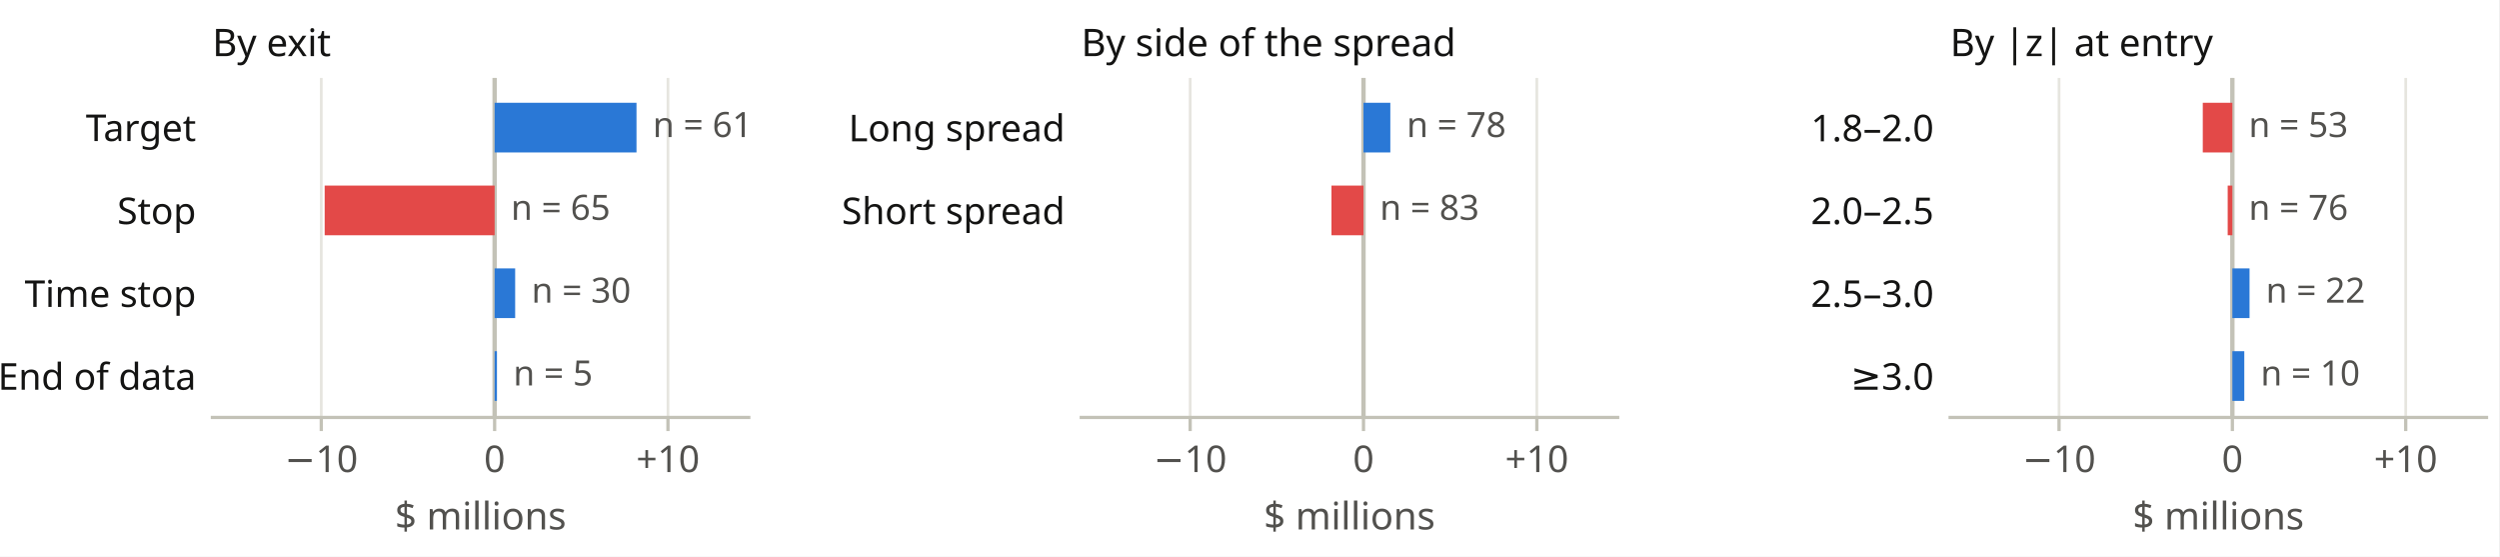
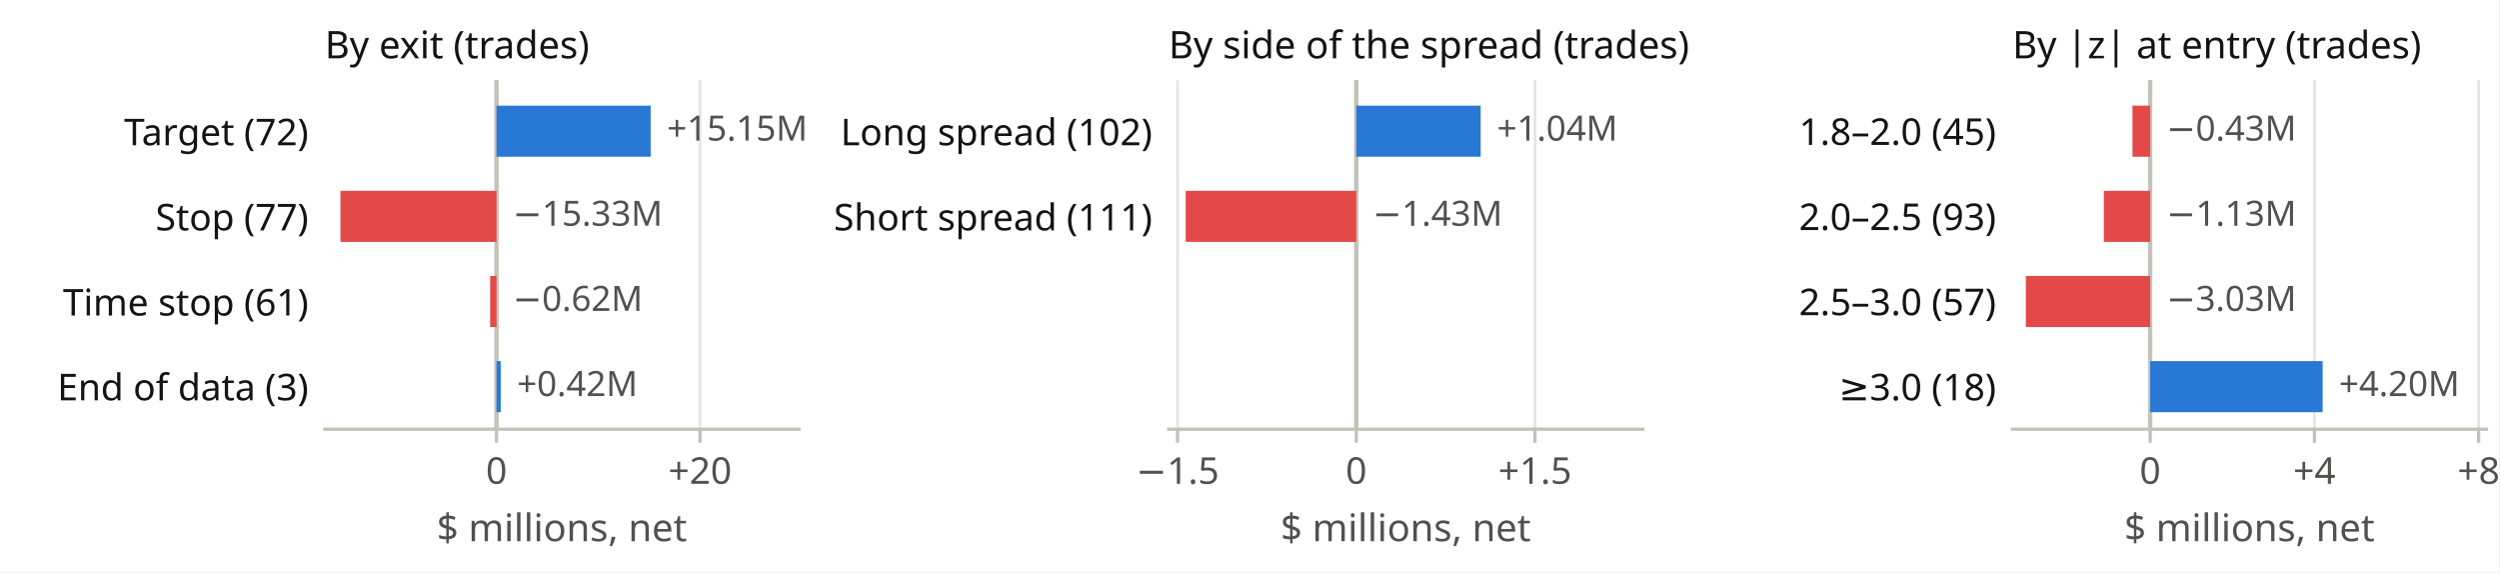
- <svg xmlns="http://www.w3.org/2000/svg" xmlns:xlink="http://www.w3.org/1999/xlink" width="459.213pt" height="102.24pt" viewBox="0 0 459.213 102.24" version="1.1">
+ <svg xmlns="http://www.w3.org/2000/svg" xmlns:xlink="http://www.w3.org/1999/xlink" width="459.213pt" height="105.12pt" viewBox="0 0 459.213 105.12" version="1.1">
  <defs>
    <style type="text/css">*{stroke-linejoin: round; stroke-linecap: butt}</style>
  </defs>
  <g id="figure_1">
    <g id="patch_1">
-       <path d="M 0 102.24 L 459.213 102.24 L 459.213 0 L 0 0 z " style="fill: #ffffff" />
+       <path d="M 0 105.12 L 459.213 105.12 L 459.213 0 L 0 0 z " style="fill: #ffffff" />
    </g>
    <g id="axes_1">
      <g id="patch_2">
-         <path d="M 39.033 76.68 L 137.59 76.68 L 137.59 14.314 L 39.033 14.314 z " style="fill: #ffffff" />
+         <path d="M 59.698 78.84 L 146.807 78.84 L 146.807 14.717 L 59.698 14.717 z " style="fill: #ffffff" />
      </g>
      <g id="matplotlib.axis_1">
        <g id="xtick_1">
          <g id="line2d_1">
-             <path d="M 59.038 76.68 L 59.038 14.314 " clip-path="url(#p351d37e4ef)" style="fill: none; stroke: #e6e5df; stroke-width: 0.5; stroke-linecap: round" />
+             <path d="M 91.236 78.84 L 91.236 14.717 " clip-path="url(#p7340326ad8)" style="fill: none; stroke: #e6e5df; stroke-width: 0.5; stroke-linecap: round" />
          </g>
          <g id="line2d_2">
            <defs>
              <path id="m30e6e8c478" d="M 0 0 L 0 2.5 " style="stroke: #c3c2b7; stroke-width: 0.6" />
            </defs>
            <g>
-               <use xlink:href="#m30e6e8c478" x="59.038" y="76.68" style="fill: #c3c2b7; stroke: #c3c2b7; stroke-width: 0.6" />
+               <use xlink:href="#m30e6e8c478" x="91.236" y="78.84" style="fill: #c3c2b7; stroke: #c3c2b7; stroke-width: 0.6" />
            </g>
          </g>
          <g id="text_1">
-             <text style="font-size: 6.8px; font-family: 'IBM Plex Sans'; text-anchor: middle; fill: #52514e" x="59.038" y="86.712" transform="rotate(-0 59.03769 86.712)">−10</text>
+             <text style="font-size: 6.8px; font-family: 'IBM Plex Sans'; text-anchor: middle; fill: #52514e" x="91.236" y="88.872" transform="rotate(-0 91.2361 88.872)">0</text>
          </g>
        </g>
        <g id="xtick_2">
          <g id="line2d_3">
-             <path d="M 90.891 76.68 L 90.891 14.314 " clip-path="url(#p351d37e4ef)" style="fill: none; stroke: #e6e5df; stroke-width: 0.5; stroke-linecap: round" />
+             <path d="M 128.635 78.84 L 128.635 14.717 " clip-path="url(#p7340326ad8)" style="fill: none; stroke: #e6e5df; stroke-width: 0.5; stroke-linecap: round" />
          </g>
          <g id="line2d_4">
            <g>
-               <use xlink:href="#m30e6e8c478" x="90.891" y="76.68" style="fill: #c3c2b7; stroke: #c3c2b7; stroke-width: 0.6" />
+               <use xlink:href="#m30e6e8c478" x="128.635" y="78.84" style="fill: #c3c2b7; stroke: #c3c2b7; stroke-width: 0.6" />
            </g>
          </g>
          <g id="text_2">
-             <text style="font-size: 6.8px; font-family: 'IBM Plex Sans'; text-anchor: middle; fill: #52514e" x="90.891" y="86.712" transform="rotate(-0 90.89127 86.712)">0</text>
-           </g>
-         </g>
-         <g id="xtick_3">
-           <g id="line2d_5">
-             <path d="M 122.745 76.68 L 122.745 14.314 " clip-path="url(#p351d37e4ef)" style="fill: none; stroke: #e6e5df; stroke-width: 0.5; stroke-linecap: round" />
-           </g>
-           <g id="line2d_6">
-             <g>
-               <use xlink:href="#m30e6e8c478" x="122.745" y="76.68" style="fill: #c3c2b7; stroke: #c3c2b7; stroke-width: 0.6" />
-             </g>
-           </g>
-           <g id="text_3">
-             <text style="font-size: 6.8px; font-family: 'IBM Plex Sans'; text-anchor: middle; fill: #52514e" x="122.745" y="86.712" transform="rotate(-0 122.7449 86.712)">+10</text>
-           </g>
-         </g>
-         <g id="text_4">
-           <text style="font-size: 7px; font-family: 'IBM Plex Sans'; text-anchor: middle; fill: #52514e" x="88.312" y="97.252" transform="rotate(-0 88.31178 97.252)">$ millions</text>
+             <text style="font-size: 6.8px; font-family: 'IBM Plex Sans'; text-anchor: middle; fill: #52514e" x="128.635" y="88.872" transform="rotate(-0 128.6345 88.872)">+20</text>
+           </g>
+         </g>
+         <g id="text_3">
+           <text style="font-size: 7px; font-family: 'IBM Plex Sans'; text-anchor: middle; fill: #52514e" x="103.252" y="99.412" transform="rotate(-0 103.2523 99.412)">$ millions, net</text>
        </g>
      </g>
      <g id="matplotlib.axis_2">
        <g id="ytick_1">
+           <g id="line2d_5" />
+           <g id="text_4">
+             <text style="font-size: 6.8px; font-family: 'IBM Plex Sans'; text-anchor: end; fill: #141413" x="56.698" y="26.685" transform="rotate(-0 56.69764 26.68468)">Target (72)</text>
+           </g>
+         </g>
+         <g id="ytick_2">
+           <g id="line2d_6" />
+           <g id="text_5">
+             <text style="font-size: 6.8px; font-family: 'IBM Plex Sans'; text-anchor: end; fill: #141413" x="56.698" y="42.324" transform="rotate(-0 56.69764 42.32449)">Stop (77)</text>
+           </g>
+         </g>
+         <g id="ytick_3">
          <g id="line2d_7" />
-           <g id="text_5">
-             <text style="font-size: 6.8px; font-family: 'IBM Plex Sans'; text-anchor: end; fill: #141413" x="36.033" y="25.915" transform="rotate(-0 36.03307 25.91548)">Target</text>
-           </g>
-         </g>
-         <g id="ytick_2">
+           <g id="text_6">
+             <text style="font-size: 6.8px; font-family: 'IBM Plex Sans'; text-anchor: end; fill: #141413" x="56.698" y="57.964" transform="rotate(-0 56.69764 57.96429)">Time stop (61)</text>
+           </g>
+         </g>
+         <g id="ytick_4">
          <g id="line2d_8" />
-           <g id="text_6">
-             <text style="font-size: 6.8px; font-family: 'IBM Plex Sans'; text-anchor: end; fill: #141413" x="36.033" y="41.168" transform="rotate(-0 36.03307 41.16771)">Stop</text>
-           </g>
-         </g>
-         <g id="ytick_3">
-           <g id="line2d_9" />
          <g id="text_7">
-             <text style="font-size: 6.8px; font-family: 'IBM Plex Sans'; text-anchor: end; fill: #141413" x="36.033" y="56.379" transform="rotate(-0 36.03307 56.37902)">Time stop</text>
-           </g>
-         </g>
-         <g id="ytick_4">
-           <g id="line2d_10" />
-           <g id="text_8">
-             <text style="font-size: 6.8px; font-family: 'IBM Plex Sans'; text-anchor: end; fill: #141413" x="36.033" y="71.59" transform="rotate(-0 36.03307 71.59034)">End of data</text>
-           </g>
-         </g>
-       </g>
-       <g id="line2d_11">
-         <path d="M 90.891 76.68 L 90.891 14.314 " clip-path="url(#p351d37e4ef)" style="fill: none; stroke: #c3c2b7; stroke-width: 0.8; stroke-linecap: round" />
+             <text style="font-size: 6.8px; font-family: 'IBM Plex Sans'; text-anchor: end; fill: #141413" x="56.698" y="73.536" transform="rotate(-0 56.69764 73.5361)">End of data (3)</text>
+           </g>
+         </g>
+       </g>
+       <g id="line2d_9">
+         <path d="M 91.236 78.84 L 91.236 14.717 " clip-path="url(#p7340326ad8)" style="fill: none; stroke: #c3c2b7; stroke-width: 0.8; stroke-linecap: round" />
      </g>
      <g id="patch_3">
-         <path d="M 39.033 76.68 L 137.59 76.68 " style="fill: none; stroke: #c3c2b7; stroke-width: 0.6; stroke-linejoin: miter; stroke-linecap: square" />
+         <path d="M 59.698 78.84 L 146.807 78.84 " style="fill: none; stroke: #c3c2b7; stroke-width: 0.6; stroke-linejoin: miter; stroke-linecap: square" />
      </g>
      <g id="patch_4">
-         <path d="M 90.891 18.877 L 116.962 18.877 L 116.962 28.004 L 90.891 28.004 z " clip-path="url(#p351d37e4ef)" style="fill: #2a78d6" />
+         <path d="M 91.236 19.409 L 119.569 19.409 L 119.569 28.793 L 91.236 28.793 z " clip-path="url(#p7340326ad8)" style="fill: #2a78d6" />
+       </g>
+       <g id="text_8">
+         <text style="font-size: 6.4px; font-family: 'IBM Plex Sans'; text-anchor: start; fill: #52514e" x="122.569" y="25.829" transform="rotate(-0 122.5693 25.82868)">+15.15M</text>
+       </g>
+       <g id="patch_5">
+         <path d="M 91.236 35.049 L 62.565 35.049 L 62.565 44.432 L 91.236 44.432 z " clip-path="url(#p7340326ad8)" style="fill: #e34948" />
      </g>
      <g id="text_9">
-         <text style="font-size: 6.4px; font-family: 'IBM Plex Sans'; text-anchor: start; fill: #52514e" x="119.962" y="25.168" transform="rotate(-0 119.9622 25.16839)">n = 61</text>
-       </g>
-       <g id="patch_5">
-         <path d="M 90.891 34.088 L 59.661 34.088 L 59.661 43.215 L 90.891 43.215 z " clip-path="url(#p351d37e4ef)" style="fill: #e34948" />
+         <text style="font-size: 6.4px; font-family: 'IBM Plex Sans'; text-anchor: start; fill: #52514e" x="94.236" y="41.468" transform="rotate(-0 94.2361 41.46849)">−15.33M</text>
+       </g>
+       <g id="patch_6">
+         <path d="M 91.236 50.688 L 90.073 50.688 L 90.073 60.072 L 91.236 60.072 z " clip-path="url(#p7340326ad8)" style="fill: #e34948" />
      </g>
      <g id="text_10">
-         <text style="font-size: 6.4px; font-family: 'IBM Plex Sans'; text-anchor: start; fill: #52514e" x="93.891" y="40.38" transform="rotate(-0 93.89127 40.37971)">n = 65</text>
-       </g>
-       <g id="patch_6">
-         <path d="M 90.891 49.3 L 94.667 49.3 L 94.667 58.426 L 90.891 58.426 z " clip-path="url(#p351d37e4ef)" style="fill: #2a78d6" />
+         <text style="font-size: 6.4px; font-family: 'IBM Plex Sans'; text-anchor: start; fill: #52514e" x="94.236" y="57.108" transform="rotate(-0 94.2361 57.10829)">−0.62M</text>
+       </g>
+       <g id="patch_7">
+         <path d="M 91.236 66.328 L 92.013 66.328 L 92.013 75.712 L 91.236 75.712 z " clip-path="url(#p7340326ad8)" style="fill: #2a78d6" />
      </g>
      <g id="text_11">
-         <text style="font-size: 6.4px; font-family: 'IBM Plex Sans'; text-anchor: start; fill: #52514e" x="97.667" y="55.591" transform="rotate(-0 97.66684 55.59102)">n = 30</text>
-       </g>
-       <g id="patch_7">
-         <path d="M 90.891 64.511 L 91.319 64.511 L 91.319 73.638 L 90.891 73.638 z " clip-path="url(#p351d37e4ef)" style="fill: #2a78d6" />
+         <text style="font-size: 6.4px; font-family: 'IBM Plex Sans'; text-anchor: start; fill: #52514e" x="95.013" y="72.748" transform="rotate(-0 95.01298 72.7481)">+0.42M</text>
      </g>
      <g id="text_12">
-         <text style="font-size: 6.4px; font-family: 'IBM Plex Sans'; text-anchor: start; fill: #52514e" x="94.319" y="70.802" transform="rotate(-0 94.31888 70.80234)">n = 5</text>
-       </g>
-       <g id="text_13">
-         <text style="font-size: 7px; font-family: 'IBM Plex Sans SmBld'; text-anchor: start; fill: #141413" x="39.033" y="10.314" transform="rotate(-0 39.03307 10.3136)">By exit</text>
+         <text style="font-size: 7px; font-family: 'IBM Plex Sans SmBld'; text-anchor: start; fill: #141413" x="59.698" y="10.717" transform="rotate(-0 59.69764 10.7168)">By exit (trades)</text>
      </g>
    </g>
    <g id="axes_2">
      <g id="patch_8">
-         <path d="M 198.696 76.68 L 297.254 76.68 L 297.254 14.314 L 198.696 14.314 z " style="fill: #ffffff" />
+         <path d="M 214.752 78.84 L 301.862 78.84 L 301.862 14.717 L 214.752 14.717 z " style="fill: #ffffff" />
      </g>
      <g id="matplotlib.axis_3">
+         <g id="xtick_3">
+           <g id="line2d_10">
+             <path d="M 216.389 78.84 L 216.389 14.717 " clip-path="url(#pe6efa324dd)" style="fill: none; stroke: #e6e5df; stroke-width: 0.5; stroke-linecap: round" />
+           </g>
+           <g id="line2d_11">
+             <g>
+               <use xlink:href="#m30e6e8c478" x="216.389" y="78.84" style="fill: #c3c2b7; stroke: #c3c2b7; stroke-width: 0.6" />
+             </g>
+           </g>
+           <g id="text_13">
+             <text style="font-size: 6.8px; font-family: 'IBM Plex Sans'; text-anchor: middle; fill: #52514e" x="216.389" y="88.872" transform="rotate(-0 216.3894 88.872)">−1.5</text>
+           </g>
+         </g>
        <g id="xtick_4">
          <g id="line2d_12">
-             <path d="M 218.701 76.68 L 218.701 14.314 " clip-path="url(#pf9781a1979)" style="fill: none; stroke: #e6e5df; stroke-width: 0.5; stroke-linecap: round" />
+             <path d="M 249.227 78.84 L 249.227 14.717 " clip-path="url(#pe6efa324dd)" style="fill: none; stroke: #e6e5df; stroke-width: 0.5; stroke-linecap: round" />
          </g>
          <g id="line2d_13">
            <g>
-               <use xlink:href="#m30e6e8c478" x="218.701" y="76.68" style="fill: #c3c2b7; stroke: #c3c2b7; stroke-width: 0.6" />
+               <use xlink:href="#m30e6e8c478" x="249.227" y="78.84" style="fill: #c3c2b7; stroke: #c3c2b7; stroke-width: 0.6" />
            </g>
          </g>
          <g id="text_14">
-             <text style="font-size: 6.8px; font-family: 'IBM Plex Sans'; text-anchor: middle; fill: #52514e" x="218.701" y="86.712" transform="rotate(-0 218.7007 86.712)">−10</text>
+             <text style="font-size: 6.8px; font-family: 'IBM Plex Sans'; text-anchor: middle; fill: #52514e" x="249.227" y="88.872" transform="rotate(-0 249.2265 88.872)">0</text>
          </g>
        </g>
        <g id="xtick_5">
          <g id="line2d_14">
-             <path d="M 250.554 76.68 L 250.554 14.314 " clip-path="url(#pf9781a1979)" style="fill: none; stroke: #e6e5df; stroke-width: 0.5; stroke-linecap: round" />
+             <path d="M 282.064 78.84 L 282.064 14.717 " clip-path="url(#pe6efa324dd)" style="fill: none; stroke: #e6e5df; stroke-width: 0.5; stroke-linecap: round" />
          </g>
          <g id="line2d_15">
            <g>
-               <use xlink:href="#m30e6e8c478" x="250.554" y="76.68" style="fill: #c3c2b7; stroke: #c3c2b7; stroke-width: 0.6" />
+               <use xlink:href="#m30e6e8c478" x="282.064" y="78.84" style="fill: #c3c2b7; stroke: #c3c2b7; stroke-width: 0.6" />
            </g>
          </g>
          <g id="text_15">
-             <text style="font-size: 6.8px; font-family: 'IBM Plex Sans'; text-anchor: middle; fill: #52514e" x="250.554" y="86.712" transform="rotate(-0 250.5543 86.712)">0</text>
-           </g>
-         </g>
-         <g id="xtick_6">
-           <g id="line2d_16">
-             <path d="M 282.408 76.68 L 282.408 14.314 " clip-path="url(#pf9781a1979)" style="fill: none; stroke: #e6e5df; stroke-width: 0.5; stroke-linecap: round" />
-           </g>
-           <g id="line2d_17">
-             <g>
-               <use xlink:href="#m30e6e8c478" x="282.408" y="76.68" style="fill: #c3c2b7; stroke: #c3c2b7; stroke-width: 0.6" />
-             </g>
-           </g>
-           <g id="text_16">
-             <text style="font-size: 6.8px; font-family: 'IBM Plex Sans'; text-anchor: middle; fill: #52514e" x="282.408" y="86.712" transform="rotate(-0 282.4079 86.712)">+10</text>
-           </g>
-         </g>
-         <g id="text_17">
-           <text style="font-size: 7px; font-family: 'IBM Plex Sans'; text-anchor: middle; fill: #52514e" x="247.975" y="97.252" transform="rotate(-0 247.9748 97.252)">$ millions</text>
+             <text style="font-size: 6.8px; font-family: 'IBM Plex Sans'; text-anchor: middle; fill: #52514e" x="282.064" y="88.872" transform="rotate(-0 282.0637 88.872)">+1.5</text>
+           </g>
+         </g>
+         <g id="text_16">
+           <text style="font-size: 7px; font-family: 'IBM Plex Sans'; text-anchor: middle; fill: #52514e" x="258.307" y="99.412" transform="rotate(-0 258.3071 99.412)">$ millions, net</text>
        </g>
      </g>
      <g id="matplotlib.axis_4">
        <g id="ytick_5">
-           <g id="line2d_18" />
+           <g id="line2d_16" />
+           <g id="text_17">
+             <text style="font-size: 6.8px; font-family: 'IBM Plex Sans'; text-anchor: end; fill: #141413" x="211.752" y="26.685" transform="rotate(-0 211.7524 26.68468)">Long spread (102)</text>
+           </g>
+         </g>
+         <g id="ytick_6">
+           <g id="line2d_17" />
          <g id="text_18">
-             <text style="font-size: 6.8px; font-family: 'IBM Plex Sans'; text-anchor: end; fill: #141413" x="195.696" y="25.956" transform="rotate(-0 195.6961 25.95639)">Long spread</text>
-           </g>
-         </g>
-         <g id="ytick_6">
-           <g id="line2d_19" />
-           <g id="text_19">
-             <text style="font-size: 6.8px; font-family: 'IBM Plex Sans'; text-anchor: end; fill: #141413" x="195.696" y="41.168" transform="rotate(-0 195.6961 41.16771)">Short spread</text>
-           </g>
-         </g>
-       </g>
-       <g id="line2d_20">
-         <path d="M 250.554 76.68 L 250.554 14.314 " clip-path="url(#pf9781a1979)" style="fill: none; stroke: #c3c2b7; stroke-width: 0.8; stroke-linecap: round" />
+             <text style="font-size: 6.8px; font-family: 'IBM Plex Sans'; text-anchor: end; fill: #141413" x="211.752" y="42.324" transform="rotate(-0 211.7524 42.32449)">Short spread (111)</text>
+           </g>
+         </g>
+       </g>
+       <g id="line2d_18">
+         <path d="M 249.227 78.84 L 249.227 14.717 " clip-path="url(#pe6efa324dd)" style="fill: none; stroke: #c3c2b7; stroke-width: 0.8; stroke-linecap: round" />
      </g>
      <g id="patch_9">
-         <path d="M 198.696 76.68 L 297.254 76.68 " style="fill: none; stroke: #c3c2b7; stroke-width: 0.6; stroke-linejoin: miter; stroke-linecap: square" />
+         <path d="M 214.752 78.84 L 301.862 78.84 " style="fill: none; stroke: #c3c2b7; stroke-width: 0.6; stroke-linejoin: miter; stroke-linecap: square" />
      </g>
      <g id="patch_10">
-         <path d="M 250.554 18.877 L 255.484 18.877 L 255.484 28.004 L 250.554 28.004 z " clip-path="url(#pf9781a1979)" style="fill: #2a78d6" />
+         <path d="M 249.227 19.409 L 272.089 19.409 L 272.089 28.793 L 249.227 28.793 z " clip-path="url(#pe6efa324dd)" style="fill: #2a78d6" />
+       </g>
+       <g id="text_19">
+         <text style="font-size: 6.4px; font-family: 'IBM Plex Sans'; text-anchor: start; fill: #52514e" x="275.089" y="25.829" transform="rotate(-0 275.0886 25.82868)">+1.04M</text>
+       </g>
+       <g id="patch_11">
+         <path d="M 249.227 35.049 L 217.886 35.049 L 217.886 44.432 L 249.227 44.432 z " clip-path="url(#pe6efa324dd)" style="fill: #e34948" />
      </g>
      <g id="text_20">
-         <text style="font-size: 6.4px; font-family: 'IBM Plex Sans'; text-anchor: start; fill: #52514e" x="258.484" y="25.168" transform="rotate(-0 258.4837 25.16839)">n = 78</text>
-       </g>
-       <g id="patch_11">
-         <path d="M 250.554 34.088 L 244.669 34.088 L 244.669 43.215 L 250.554 43.215 z " clip-path="url(#pf9781a1979)" style="fill: #e34948" />
+         <text style="font-size: 6.4px; font-family: 'IBM Plex Sans'; text-anchor: start; fill: #52514e" x="252.227" y="41.468" transform="rotate(-0 252.2265 41.46849)">−1.43M</text>
      </g>
      <g id="text_21">
-         <text style="font-size: 6.4px; font-family: 'IBM Plex Sans'; text-anchor: start; fill: #52514e" x="253.554" y="40.38" transform="rotate(-0 253.5543 40.37971)">n = 83</text>
-       </g>
-       <g id="text_22">
-         <text style="font-size: 7px; font-family: 'IBM Plex Sans SmBld'; text-anchor: start; fill: #141413" x="198.696" y="10.314" transform="rotate(-0 198.6961 10.3136)">By side of the spread</text>
+         <text style="font-size: 7px; font-family: 'IBM Plex Sans SmBld'; text-anchor: start; fill: #141413" x="214.752" y="10.717" transform="rotate(-0 214.7524 10.7168)">By side of the spread (trades)</text>
      </g>
    </g>
    <g id="axes_3">
      <g id="patch_12">
-         <path d="M 358.359 76.68 L 456.917 76.68 L 456.917 14.314 L 358.359 14.314 z " style="fill: #ffffff" />
+         <path d="M 369.807 78.84 L 456.917 78.84 L 456.917 14.717 L 369.807 14.717 z " style="fill: #ffffff" />
      </g>
      <g id="matplotlib.axis_5">
+         <g id="xtick_6">
+           <g id="line2d_19">
+             <path d="M 395.115 78.84 L 395.115 14.717 " clip-path="url(#pc0024a07ee)" style="fill: none; stroke: #e6e5df; stroke-width: 0.5; stroke-linecap: round" />
+           </g>
+           <g id="line2d_20">
+             <g>
+               <use xlink:href="#m30e6e8c478" x="395.115" y="78.84" style="fill: #c3c2b7; stroke: #c3c2b7; stroke-width: 0.6" />
+             </g>
+           </g>
+           <g id="text_22">
+             <text style="font-size: 6.8px; font-family: 'IBM Plex Sans'; text-anchor: middle; fill: #52514e" x="395.115" y="88.872" transform="rotate(-0 395.1151 88.872)">0</text>
+           </g>
+         </g>
        <g id="xtick_7">
          <g id="line2d_21">
-             <path d="M 378.364 76.68 L 378.364 14.314 " clip-path="url(#p26a1885cbb)" style="fill: none; stroke: #e6e5df; stroke-width: 0.5; stroke-linecap: round" />
+             <path d="M 425.293 78.84 L 425.293 14.717 " clip-path="url(#pc0024a07ee)" style="fill: none; stroke: #e6e5df; stroke-width: 0.5; stroke-linecap: round" />
          </g>
          <g id="line2d_22">
            <g>
-               <use xlink:href="#m30e6e8c478" x="378.364" y="76.68" style="fill: #c3c2b7; stroke: #c3c2b7; stroke-width: 0.6" />
+               <use xlink:href="#m30e6e8c478" x="425.293" y="78.84" style="fill: #c3c2b7; stroke: #c3c2b7; stroke-width: 0.6" />
            </g>
          </g>
          <g id="text_23">
-             <text style="font-size: 6.8px; font-family: 'IBM Plex Sans'; text-anchor: middle; fill: #52514e" x="378.364" y="86.712" transform="rotate(-0 378.3637 86.712)">−10</text>
+             <text style="font-size: 6.8px; font-family: 'IBM Plex Sans'; text-anchor: middle; fill: #52514e" x="425.293" y="88.872" transform="rotate(-0 425.2932 88.872)">+4</text>
          </g>
        </g>
        <g id="xtick_8">
          <g id="line2d_23">
-             <path d="M 410.217 76.68 L 410.217 14.314 " clip-path="url(#p26a1885cbb)" style="fill: none; stroke: #e6e5df; stroke-width: 0.5; stroke-linecap: round" />
+             <path d="M 455.471 78.84 L 455.471 14.717 " clip-path="url(#pc0024a07ee)" style="fill: none; stroke: #e6e5df; stroke-width: 0.5; stroke-linecap: round" />
          </g>
          <g id="line2d_24">
            <g>
-               <use xlink:href="#m30e6e8c478" x="410.217" y="76.68" style="fill: #c3c2b7; stroke: #c3c2b7; stroke-width: 0.6" />
+               <use xlink:href="#m30e6e8c478" x="455.471" y="78.84" style="fill: #c3c2b7; stroke: #c3c2b7; stroke-width: 0.6" />
            </g>
          </g>
          <g id="text_24">
-             <text style="font-size: 6.8px; font-family: 'IBM Plex Sans'; text-anchor: middle; fill: #52514e" x="410.217" y="86.712" transform="rotate(-0 410.2173 86.712)">0</text>
-           </g>
-         </g>
-         <g id="xtick_9">
-           <g id="line2d_25">
-             <path d="M 442.071 76.68 L 442.071 14.314 " clip-path="url(#p26a1885cbb)" style="fill: none; stroke: #e6e5df; stroke-width: 0.5; stroke-linecap: round" />
-           </g>
-           <g id="line2d_26">
-             <g>
-               <use xlink:href="#m30e6e8c478" x="442.071" y="76.68" style="fill: #c3c2b7; stroke: #c3c2b7; stroke-width: 0.6" />
-             </g>
-           </g>
-           <g id="text_25">
-             <text style="font-size: 6.8px; font-family: 'IBM Plex Sans'; text-anchor: middle; fill: #52514e" x="442.071" y="86.712" transform="rotate(-0 442.0709 86.712)">+10</text>
-           </g>
-         </g>
-         <g id="text_26">
-           <text style="font-size: 7px; font-family: 'IBM Plex Sans'; text-anchor: middle; fill: #52514e" x="407.638" y="97.252" transform="rotate(-0 407.6378 97.252)">$ millions</text>
+             <text style="font-size: 6.8px; font-family: 'IBM Plex Sans'; text-anchor: middle; fill: #52514e" x="455.471" y="88.872" transform="rotate(-0 455.4713 88.872)">+8</text>
+           </g>
+         </g>
+         <g id="text_25">
+           <text style="font-size: 7px; font-family: 'IBM Plex Sans'; text-anchor: middle; fill: #52514e" x="413.362" y="99.412" transform="rotate(-0 413.3618 99.412)">$ millions, net</text>
        </g>
      </g>
      <g id="matplotlib.axis_6">
        <g id="ytick_7">
+           <g id="line2d_25" />
+           <g id="text_26">
+             <text style="font-size: 6.8px; font-family: 'IBM Plex Sans'; text-anchor: end; fill: #141413" x="366.807" y="26.617" transform="rotate(-0 366.8071 26.61668)">1.8–2.0 (45)</text>
+           </g>
+         </g>
+         <g id="ytick_8">
+           <g id="line2d_26" />
+           <g id="text_27">
+             <text style="font-size: 6.8px; font-family: 'IBM Plex Sans'; text-anchor: end; fill: #141413" x="366.807" y="42.256" transform="rotate(-0 366.8071 42.25649)">2.0–2.5 (93)</text>
+           </g>
+         </g>
+         <g id="ytick_9">
          <g id="line2d_27" />
-           <g id="text_27">
-             <text style="font-size: 6.8px; font-family: 'IBM Plex Sans'; text-anchor: end; fill: #141413" x="355.359" y="25.956" transform="rotate(-0 355.3591 25.95639)">1.8–2.0</text>
-           </g>
-         </g>
-         <g id="ytick_8">
+           <g id="text_28">
+             <text style="font-size: 6.8px; font-family: 'IBM Plex Sans'; text-anchor: end; fill: #141413" x="366.807" y="57.896" transform="rotate(-0 366.8071 57.89629)">2.5–3.0 (57)</text>
+           </g>
+         </g>
+         <g id="ytick_10">
          <g id="line2d_28" />
-           <g id="text_28">
-             <text style="font-size: 6.8px; font-family: 'IBM Plex Sans'; text-anchor: end; fill: #141413" x="355.359" y="41.168" transform="rotate(-0 355.3591 41.16771)">2.0–2.5</text>
-           </g>
-         </g>
-         <g id="ytick_9">
-           <g id="line2d_29" />
          <g id="text_29">
-             <text style="font-size: 6.8px; font-family: 'IBM Plex Sans'; text-anchor: end; fill: #141413" x="355.359" y="56.379" transform="rotate(-0 355.3591 56.37902)">2.5–3.0</text>
-           </g>
-         </g>
-         <g id="ytick_10">
-           <g id="line2d_30" />
-           <g id="text_30">
-             <text style="font-size: 6.8px; font-family: 'IBM Plex Sans'; text-anchor: end; fill: #141413" x="355.359" y="71.59" transform="rotate(-0 355.3591 71.59034)">≥3.0</text>
-           </g>
-         </g>
-       </g>
-       <g id="line2d_31">
-         <path d="M 410.217 76.68 L 410.217 14.314 " clip-path="url(#p26a1885cbb)" style="fill: none; stroke: #c3c2b7; stroke-width: 0.8; stroke-linecap: round" />
+             <text style="font-size: 6.8px; font-family: 'IBM Plex Sans'; text-anchor: end; fill: #141413" x="366.807" y="73.536" transform="rotate(-0 366.8071 73.5361)">≥3.0 (18)</text>
+           </g>
+         </g>
+       </g>
+       <g id="line2d_29">
+         <path d="M 395.115 78.84 L 395.115 14.717 " clip-path="url(#pc0024a07ee)" style="fill: none; stroke: #c3c2b7; stroke-width: 0.8; stroke-linecap: round" />
      </g>
      <g id="patch_13">
-         <path d="M 358.359 76.68 L 456.917 76.68 " style="fill: none; stroke: #c3c2b7; stroke-width: 0.6; stroke-linejoin: miter; stroke-linecap: square" />
+         <path d="M 369.807 78.84 L 456.917 78.84 " style="fill: none; stroke: #c3c2b7; stroke-width: 0.6; stroke-linejoin: miter; stroke-linecap: square" />
      </g>
      <g id="patch_14">
-         <path d="M 410.217 18.877 L 404.779 18.877 L 404.779 28.004 L 410.217 28.004 z " clip-path="url(#p26a1885cbb)" style="fill: #e34948" />
+         <path d="M 395.115 19.409 L 391.86 19.409 L 391.86 28.793 L 395.115 28.793 z " clip-path="url(#pc0024a07ee)" style="fill: #e34948" />
+       </g>
+       <g id="text_30">
+         <text style="font-size: 6.4px; font-family: 'IBM Plex Sans'; text-anchor: start; fill: #52514e" x="398.115" y="25.829" transform="rotate(-0 398.1151 25.82868)">−0.43M</text>
+       </g>
+       <g id="patch_15">
+         <path d="M 395.115 35.049 L 386.602 35.049 L 386.602 44.432 L 395.115 44.432 z " clip-path="url(#pc0024a07ee)" style="fill: #e34948" />
      </g>
      <g id="text_31">
-         <text style="font-size: 6.4px; font-family: 'IBM Plex Sans'; text-anchor: start; fill: #52514e" x="413.217" y="25.168" transform="rotate(-0 413.2173 25.16839)">n = 53</text>
-       </g>
-       <g id="patch_15">
-         <path d="M 410.217 34.088 L 409.356 34.088 L 409.356 43.215 L 410.217 43.215 z " clip-path="url(#p26a1885cbb)" style="fill: #e34948" />
+         <text style="font-size: 6.4px; font-family: 'IBM Plex Sans'; text-anchor: start; fill: #52514e" x="398.115" y="41.468" transform="rotate(-0 398.1151 41.46849)">−1.13M</text>
+       </g>
+       <g id="patch_16">
+         <path d="M 395.115 50.688 L 372.269 50.688 L 372.269 60.072 L 395.115 60.072 z " clip-path="url(#pc0024a07ee)" style="fill: #e34948" />
      </g>
      <g id="text_32">
-         <text style="font-size: 6.4px; font-family: 'IBM Plex Sans'; text-anchor: start; fill: #52514e" x="413.217" y="40.38" transform="rotate(-0 413.2173 40.37971)">n = 76</text>
-       </g>
-       <g id="patch_16">
-         <path d="M 410.217 49.3 L 413.372 49.3 L 413.372 58.426 L 410.217 58.426 z " clip-path="url(#p26a1885cbb)" style="fill: #2a78d6" />
+         <text style="font-size: 6.4px; font-family: 'IBM Plex Sans'; text-anchor: start; fill: #52514e" x="398.115" y="57.108" transform="rotate(-0 398.1151 57.10829)">−3.03M</text>
+       </g>
+       <g id="patch_17">
+         <path d="M 395.115 66.328 L 426.808 66.328 L 426.808 75.712 L 395.115 75.712 z " clip-path="url(#pc0024a07ee)" style="fill: #2a78d6" />
      </g>
      <g id="text_33">
-         <text style="font-size: 6.4px; font-family: 'IBM Plex Sans'; text-anchor: start; fill: #52514e" x="416.372" y="55.591" transform="rotate(-0 416.3717 55.59102)">n = 22</text>
-       </g>
-       <g id="patch_17">
-         <path d="M 410.217 64.511 L 412.407 64.511 L 412.407 73.638 L 410.217 73.638 z " clip-path="url(#p26a1885cbb)" style="fill: #2a78d6" />
+         <text style="font-size: 6.4px; font-family: 'IBM Plex Sans'; text-anchor: start; fill: #52514e" x="429.808" y="72.748" transform="rotate(-0 429.8082 72.7481)">+4.20M</text>
      </g>
      <g id="text_34">
-         <text style="font-size: 6.4px; font-family: 'IBM Plex Sans'; text-anchor: start; fill: #52514e" x="415.407" y="70.802" transform="rotate(-0 415.4073 70.80234)">n = 10</text>
-       </g>
-       <g id="text_35">
-         <text style="font-size: 7px; font-family: 'IBM Plex Sans SmBld'; text-anchor: start; fill: #141413" x="358.359" y="10.314" transform="rotate(-0 358.3591 10.3136)">By |z| at entry</text>
+         <text style="font-size: 7px; font-family: 'IBM Plex Sans SmBld'; text-anchor: start; fill: #141413" x="369.807" y="10.717" transform="rotate(-0 369.8071 10.7168)">By |z| at entry (trades)</text>
      </g>
    </g>
  </g>
  <defs>
-     <clipPath id="p351d37e4ef">
-       <rect x="39.033" y="14.314" width="98.557" height="62.366" />
+     <clipPath id="p7340326ad8">
+       <rect x="59.698" y="14.717" width="87.109" height="64.123" />
    </clipPath>
-     <clipPath id="pf9781a1979">
-       <rect x="198.696" y="14.314" width="98.557" height="62.366" />
+     <clipPath id="pe6efa324dd">
+       <rect x="214.752" y="14.717" width="87.109" height="64.123" />
    </clipPath>
-     <clipPath id="p26a1885cbb">
-       <rect x="358.359" y="14.314" width="98.557" height="62.366" />
+     <clipPath id="pc0024a07ee">
+       <rect x="369.807" y="14.717" width="87.109" height="64.123" />
    </clipPath>
  </defs>
</svg>
